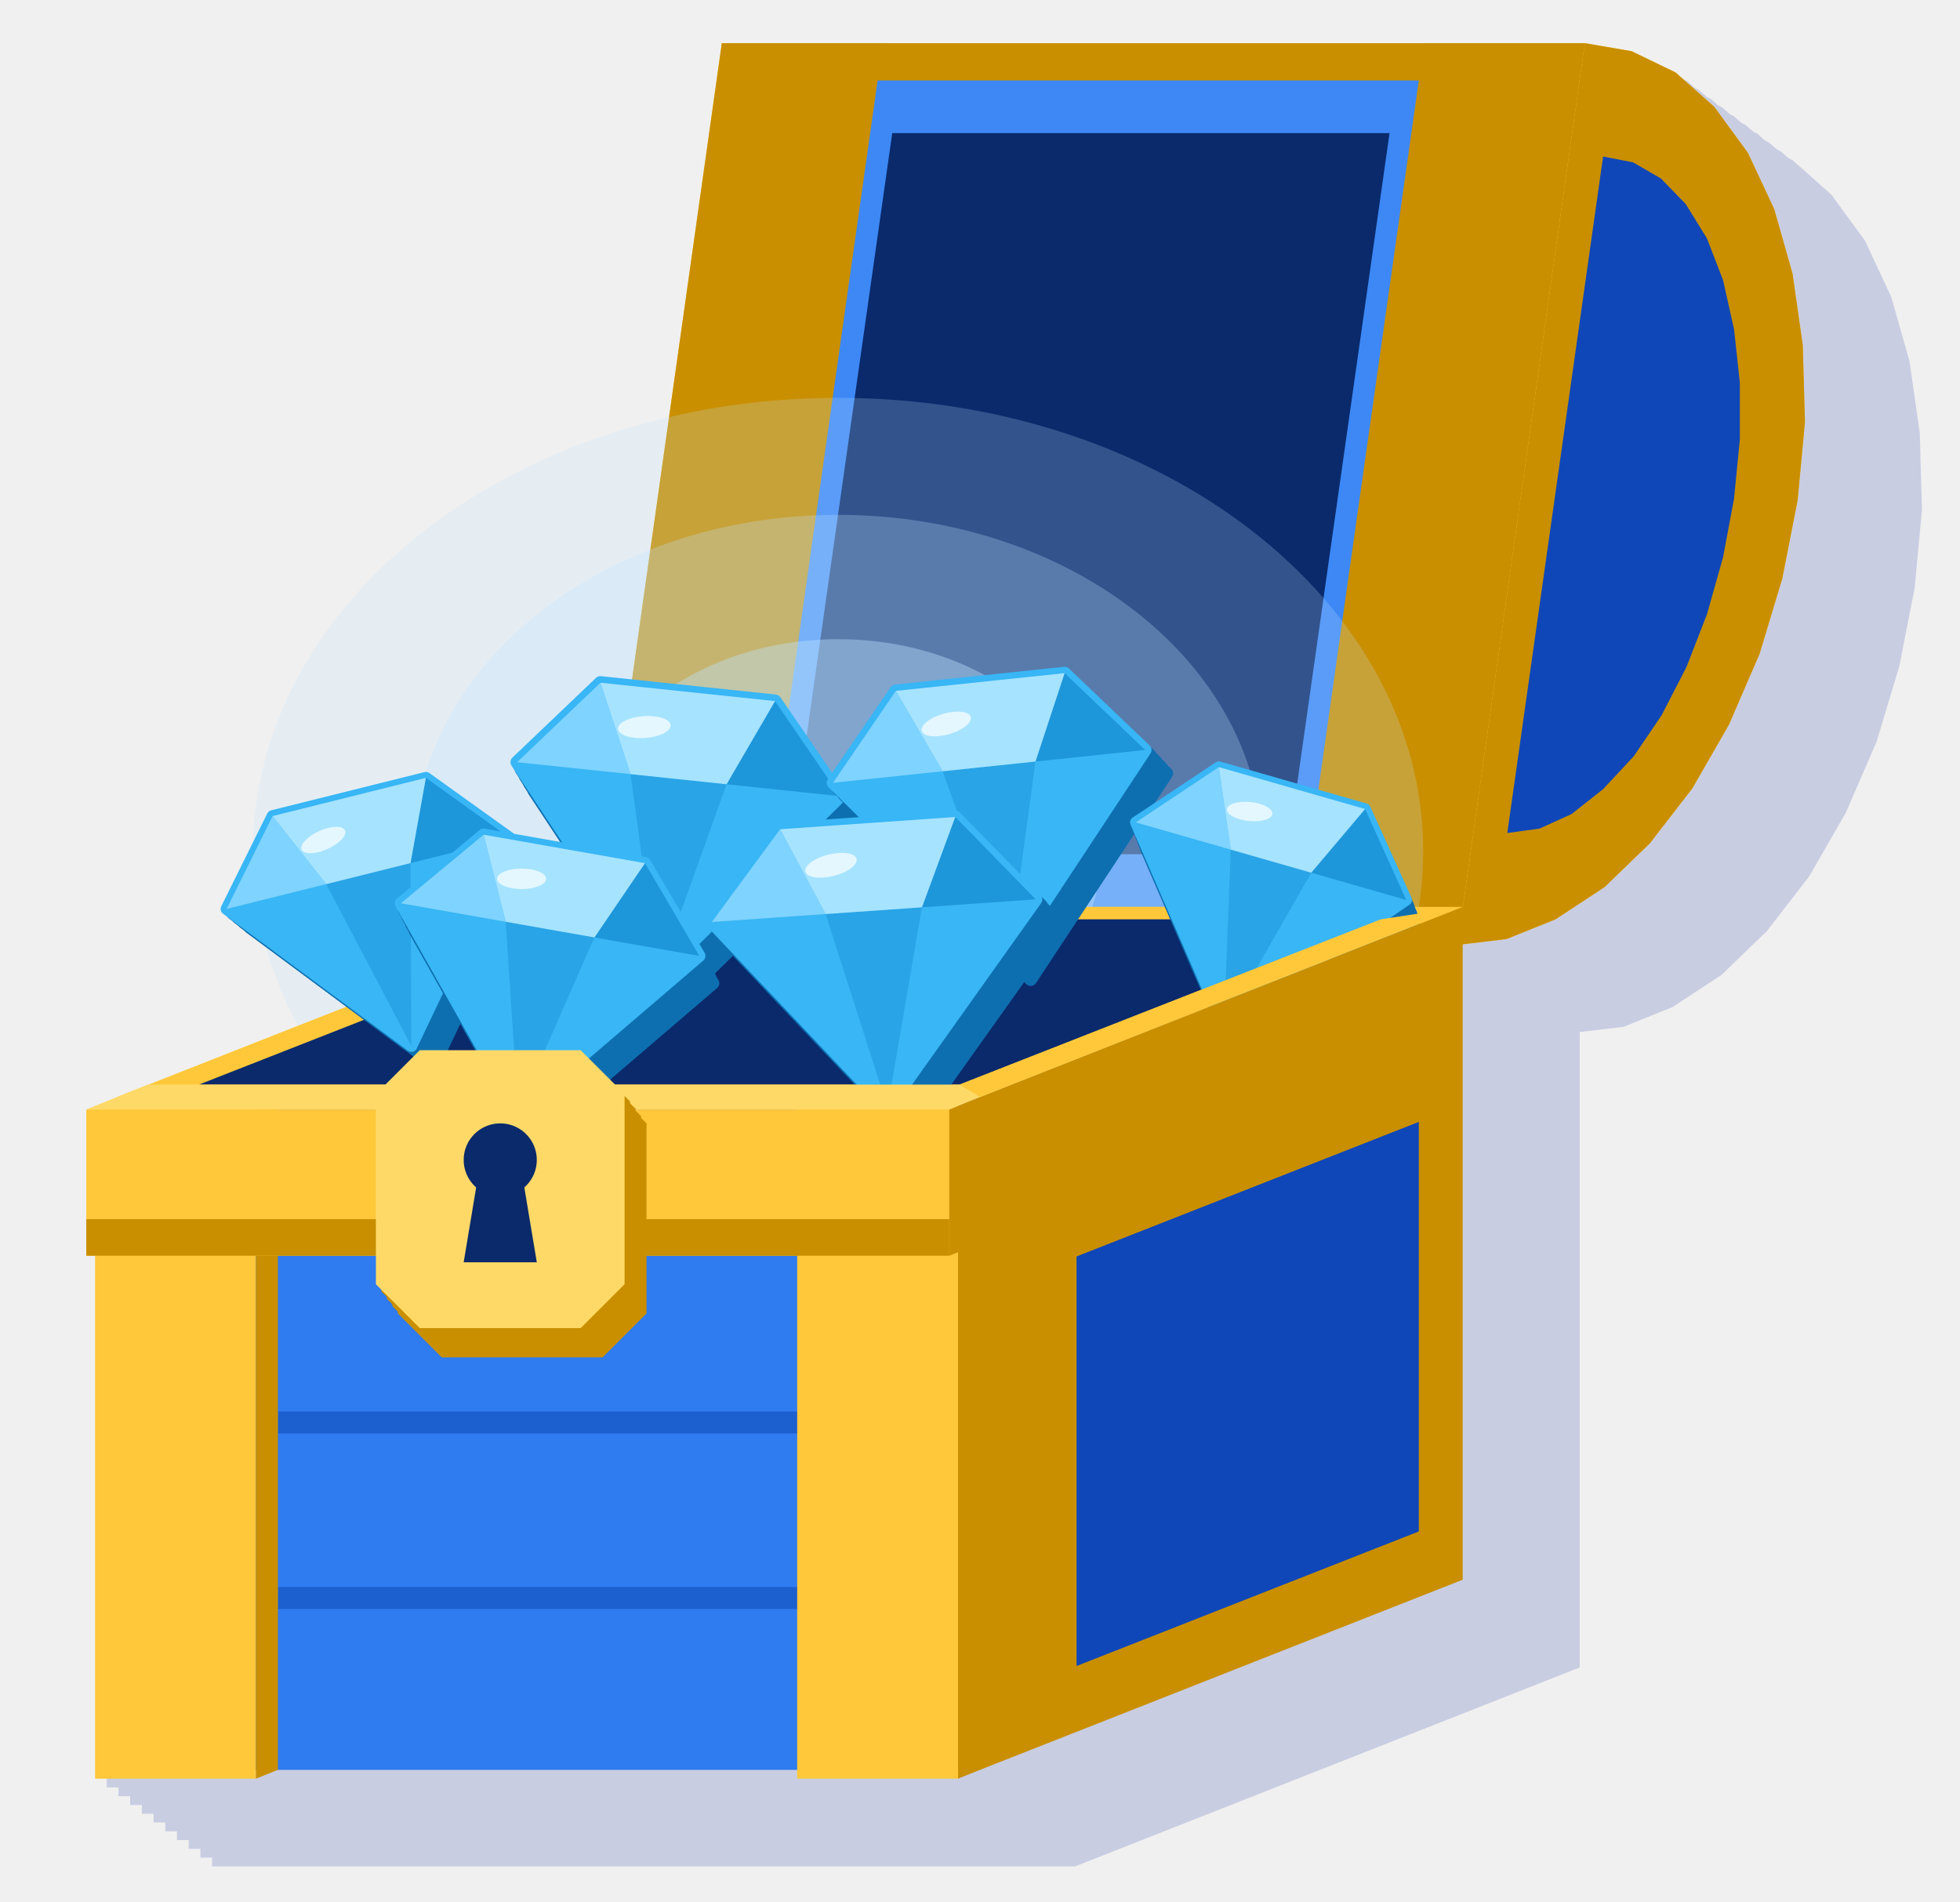
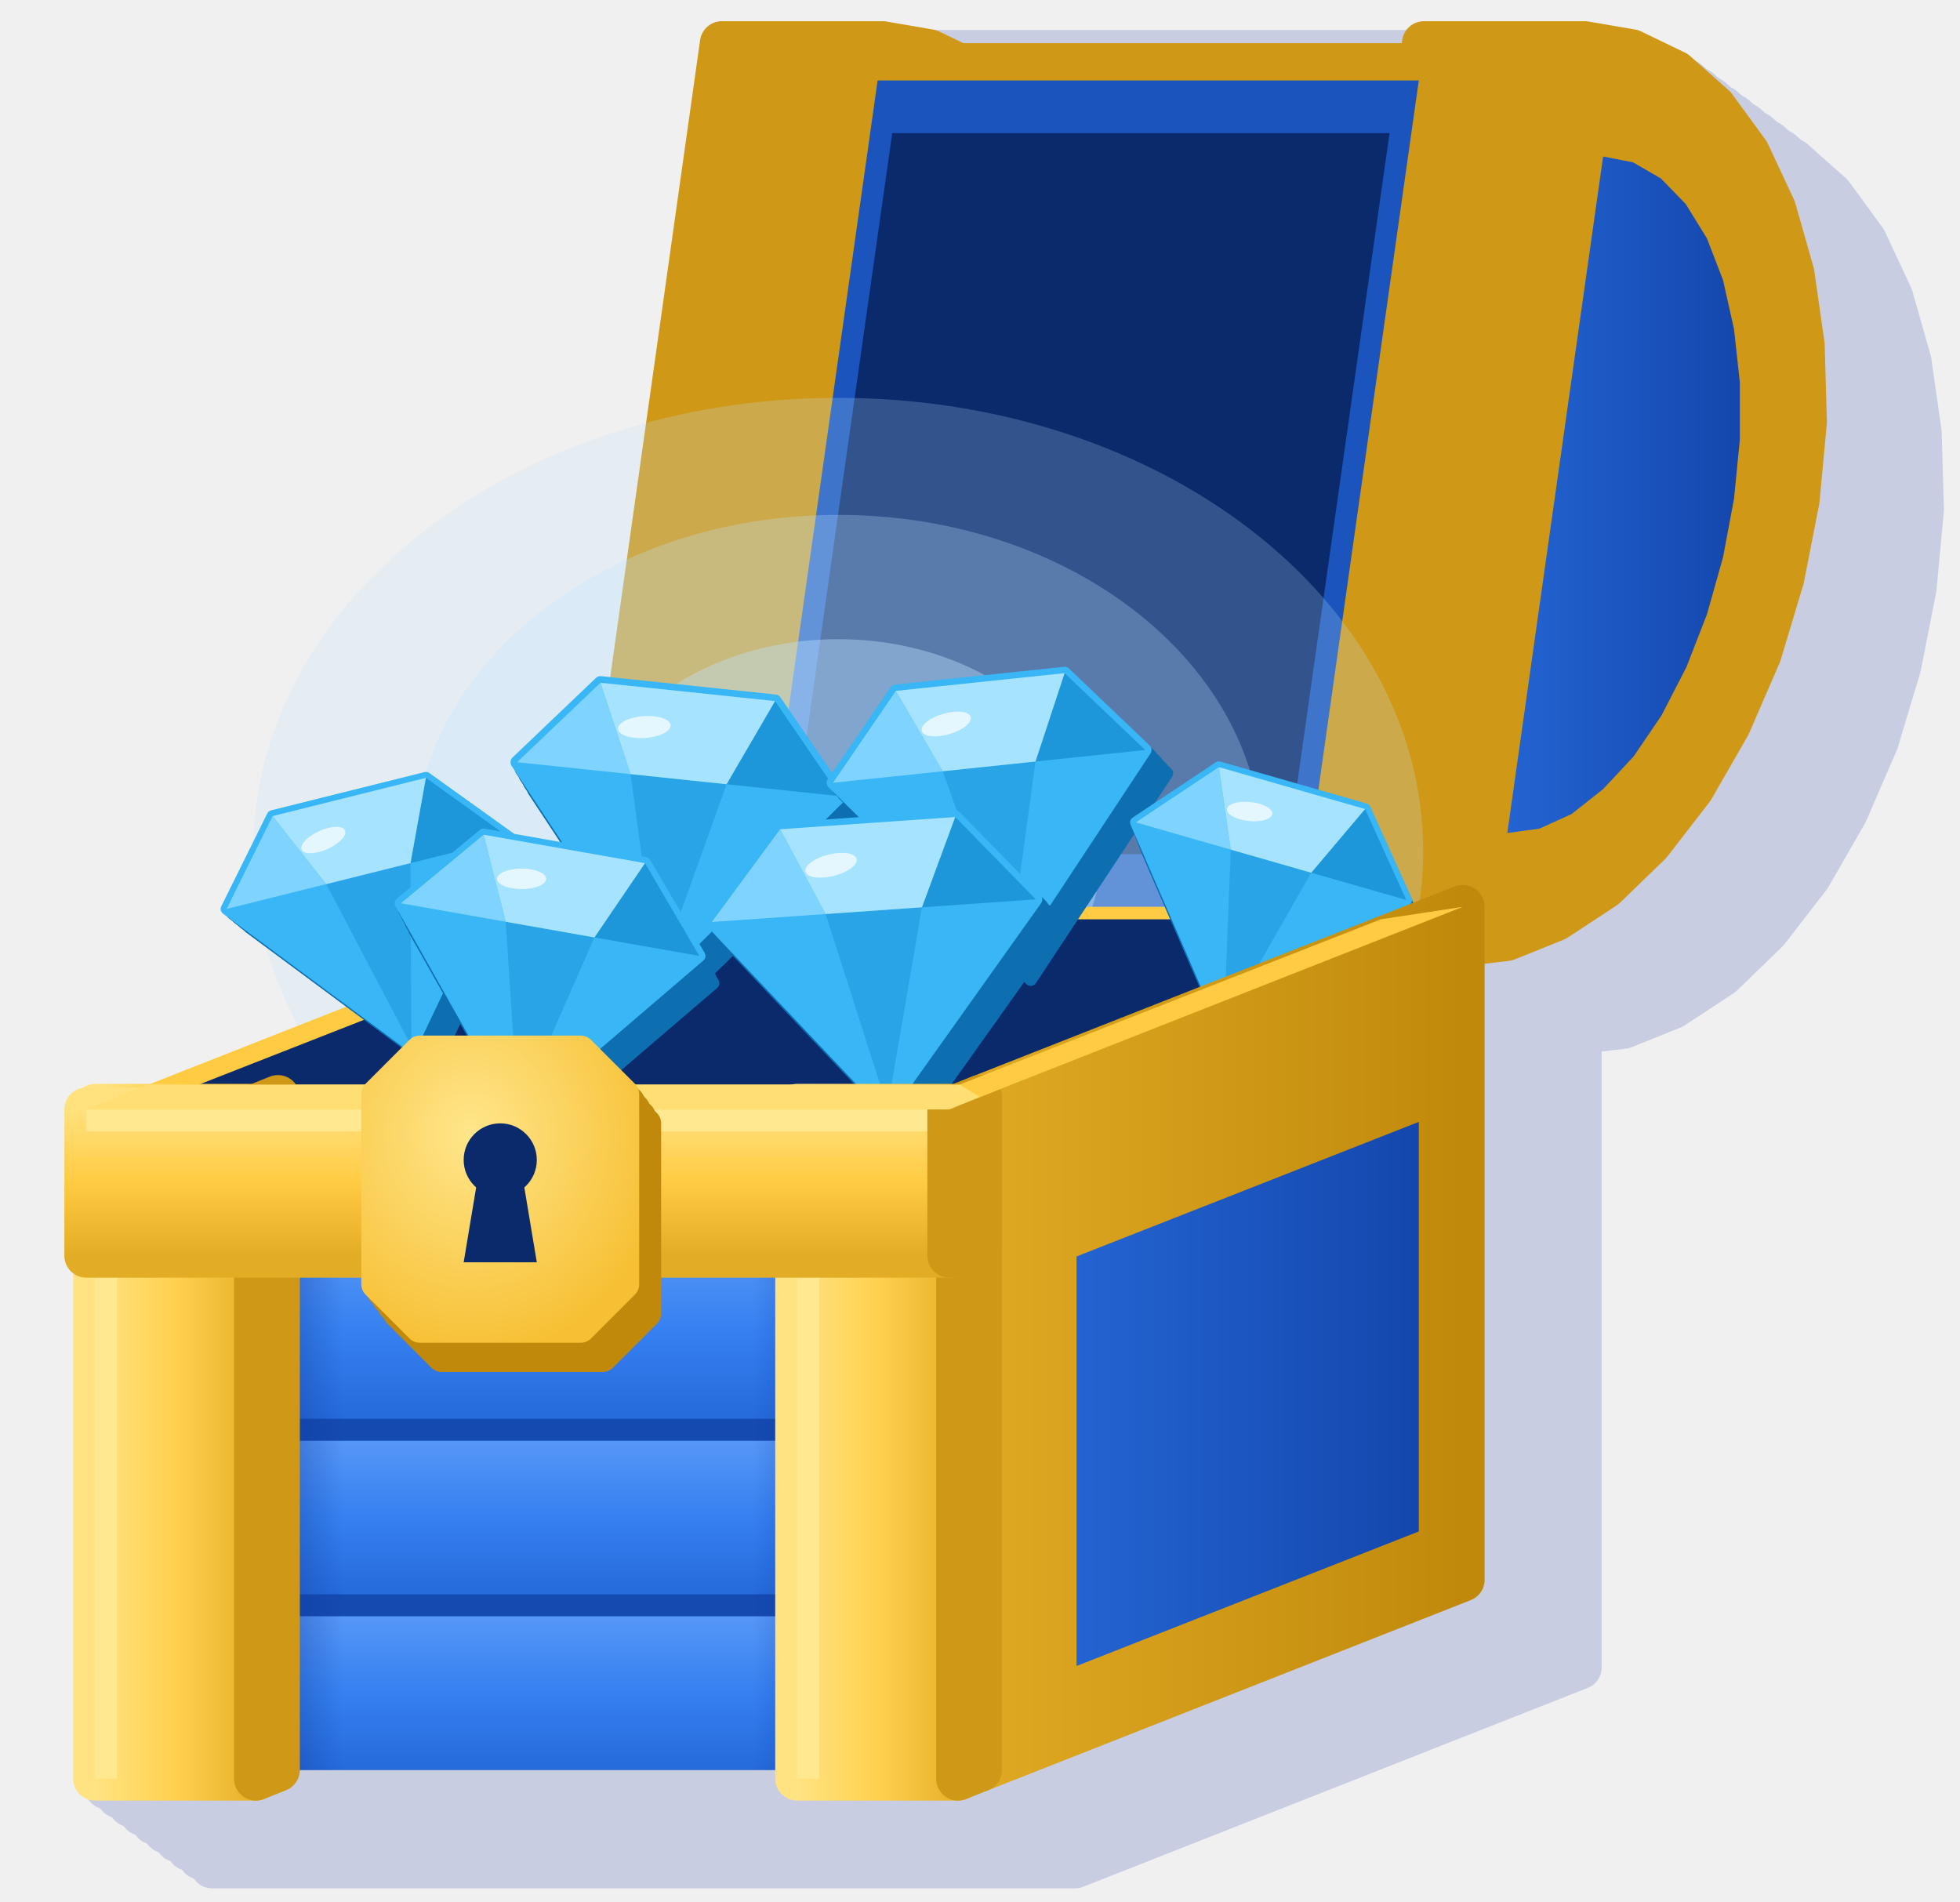
<svg xmlns="http://www.w3.org/2000/svg" viewBox="0 -56 268 260" width="268" height="260">
+   <defs>
+     <linearGradient id="woodFill" x1="0" y1="0" x2="0" y2="1">
+       <stop offset="0.00" stop-color="#5697F7" />
+       <stop offset="0.50" stop-color="#3680F1" />
+       <stop offset="1.00" stop-color="#266ADB" />
+     </linearGradient>
+     <linearGradient id="woodSideFill" x1="0" y1="0" x2="1" y2="0">
+       <stop offset="0.00" stop-color="#2364D2" />
+       <stop offset="1.00" stop-color="#1447AD" />
+     </linearGradient>
+     <linearGradient id="bandFill" x1="0" y1="0" x2="1" y2="0">
+       <stop offset="0.00" stop-color="#FFE382" />
+       <stop offset="0.50" stop-color="#FFD04F" />
+       <stop offset="1.00" stop-color="#E7B028" />
+     </linearGradient>
+     <linearGradient id="bandSideFill" x1="0" y1="0" x2="1" y2="0">
+       <stop offset="0.00" stop-color="#DFA923" />
+       <stop offset="1.00" stop-color="#C0890B" />
+     </linearGradient>
+     <linearGradient id="rimFill" x1="0" y1="0" x2="0" y2="1">
+       <stop offset="0.00" stop-color="#FFE17E" />
+       <stop offset="0.50" stop-color="#FFCB42" />
+       <stop offset="1.00" stop-color="#E3AC25" />
+     </linearGradient>
+     <linearGradient id="shadeFill" x1="0" y1="0" x2="1" y2="0">
+       <stop offset="0.00" stop-color="#0D3A9C" stop-opacity=".45" />
+       <stop offset="1.00" stop-color="#0D3A9C" stop-opacity="0" />
+     </linearGradient>
+     <linearGradient id="shadeBackFill" x1="0" y1="0" x2="1" y2="0">
+       <stop offset="0.00" stop-color="#0D3A9C" stop-opacity="0" />
+       <stop offset="1.00" stop-color="#0D3A9C" stop-opacity=".45" />
+     </linearGradient>
+     <radialGradient id="plateFill" cx=".38" cy=".3" r=".8">
+       <stop offset="0" stop-color="#FFE68B" />
+       <stop offset="1" stop-color="#F7C034" />
+     </radialGradient>
+   </defs>
  <g id="shadow">
-     <path transform="translate(1.60 1.20)" d="M13.0 95.2 L200.0 68.0 L200.0 160.0 L131.0 187.2 L13.0 187.2Z" fill="#C9CDE2" />
-     <path transform="translate(1.60 1.20)" d="M81.3 73.2 L98.7 -50.1 L216.7 -50.1 L223.1 -49.0 L229.1 -46.1 L234.4 -41.4 L239.0 -35.1 L242.6 -27.4 L245.1 -18.6 L246.5 -8.8 L246.8 1.7 L245.8 12.4 L243.7 23.1 L240.6 33.4 L236.4 43.1 L231.4 51.8 L225.6 59.3 L219.4 65.3 L212.7 69.7 L206.0 72.4 L199.3 73.2Z" fill="#C9CDE2" />
-     <path transform="translate(3.20 2.40)" d="M13.0 95.2 L200.0 68.0 L200.0 160.0 L131.0 187.2 L13.0 187.2Z" fill="#C9CDE2" />
-     <path transform="translate(3.20 2.40)" d="M81.3 73.2 L98.7 -50.1 L216.7 -50.1 L223.1 -49.0 L229.1 -46.1 L234.4 -41.4 L239.0 -35.1 L242.6 -27.4 L245.1 -18.6 L246.5 -8.8 L246.8 1.7 L245.8 12.4 L243.7 23.1 L240.6 33.4 L236.4 43.1 L231.4 51.8 L225.6 59.3 L219.4 65.3 L212.7 69.7 L206.0 72.4 L199.3 73.2Z" fill="#C9CDE2" />
-     <path transform="translate(4.80 3.60)" d="M13.0 95.2 L200.0 68.0 L200.0 160.0 L131.0 187.2 L13.0 187.2Z" fill="#C9CDE2" />
-     <path transform="translate(4.80 3.60)" d="M81.3 73.2 L98.7 -50.1 L216.7 -50.1 L223.1 -49.0 L229.1 -46.1 L234.4 -41.4 L239.0 -35.1 L242.6 -27.4 L245.1 -18.6 L246.5 -8.8 L246.8 1.7 L245.8 12.4 L243.7 23.1 L240.6 33.4 L236.4 43.1 L231.4 51.8 L225.6 59.3 L219.4 65.3 L212.7 69.7 L206.0 72.4 L199.3 73.2Z" fill="#C9CDE2" />
-     <path transform="translate(6.40 4.80)" d="M13.0 95.2 L200.0 68.0 L200.0 160.0 L131.0 187.2 L13.0 187.2Z" fill="#C9CDE2" />
-     <path transform="translate(6.40 4.80)" d="M81.3 73.2 L98.7 -50.1 L216.7 -50.1 L223.1 -49.0 L229.1 -46.1 L234.4 -41.4 L239.0 -35.1 L242.6 -27.4 L245.1 -18.6 L246.5 -8.8 L246.8 1.7 L245.8 12.4 L243.7 23.1 L240.6 33.4 L236.4 43.1 L231.4 51.8 L225.6 59.3 L219.4 65.3 L212.7 69.7 L206.0 72.4 L199.3 73.2Z" fill="#C9CDE2" />
-     <path transform="translate(8.00 6.00)" d="M13.0 95.2 L200.0 68.0 L200.0 160.0 L131.0 187.2 L13.0 187.2Z" fill="#C9CDE2" />
-     <path transform="translate(8.00 6.00)" d="M81.3 73.2 L98.7 -50.1 L216.7 -50.1 L223.1 -49.0 L229.1 -46.1 L234.4 -41.4 L239.0 -35.1 L242.6 -27.4 L245.1 -18.6 L246.5 -8.8 L246.8 1.7 L245.8 12.4 L243.7 23.1 L240.6 33.4 L236.4 43.1 L231.4 51.8 L225.6 59.3 L219.4 65.3 L212.7 69.7 L206.0 72.4 L199.3 73.2Z" fill="#C9CDE2" />
-     <path transform="translate(9.60 7.20)" d="M13.0 95.2 L200.0 68.0 L200.0 160.0 L131.0 187.2 L13.0 187.2Z" fill="#C9CDE2" />
-     <path transform="translate(9.60 7.20)" d="M81.3 73.2 L98.7 -50.1 L216.7 -50.1 L223.1 -49.0 L229.1 -46.1 L234.4 -41.4 L239.0 -35.1 L242.6 -27.4 L245.1 -18.6 L246.5 -8.8 L246.8 1.7 L245.8 12.4 L243.7 23.1 L240.6 33.4 L236.4 43.1 L231.4 51.8 L225.6 59.3 L219.4 65.3 L212.7 69.7 L206.0 72.4 L199.3 73.2Z" fill="#C9CDE2" />
-     <path transform="translate(11.20 8.40)" d="M13.0 95.2 L200.0 68.0 L200.0 160.0 L131.0 187.2 L13.0 187.2Z" fill="#C9CDE2" />
-     <path transform="translate(11.20 8.40)" d="M81.3 73.2 L98.7 -50.1 L216.7 -50.1 L223.1 -49.0 L229.1 -46.1 L234.4 -41.4 L239.0 -35.1 L242.6 -27.4 L245.1 -18.6 L246.5 -8.8 L246.8 1.7 L245.8 12.4 L243.7 23.1 L240.6 33.4 L236.4 43.1 L231.4 51.8 L225.6 59.3 L219.4 65.3 L212.7 69.7 L206.0 72.4 L199.3 73.2Z" fill="#C9CDE2" />
-     <path transform="translate(12.80 9.60)" d="M13.0 95.2 L200.0 68.0 L200.0 160.0 L131.0 187.2 L13.0 187.2Z" fill="#C9CDE2" />
-     <path transform="translate(12.80 9.60)" d="M81.3 73.2 L98.7 -50.1 L216.7 -50.1 L223.1 -49.0 L229.1 -46.1 L234.4 -41.4 L239.0 -35.1 L242.6 -27.4 L245.1 -18.6 L246.5 -8.8 L246.8 1.7 L245.8 12.4 L243.7 23.1 L240.6 33.4 L236.4 43.1 L231.4 51.8 L225.6 59.3 L219.4 65.3 L212.7 69.7 L206.0 72.4 L199.3 73.2Z" fill="#C9CDE2" />
-     <path transform="translate(14.40 10.80)" d="M13.0 95.2 L200.0 68.0 L200.0 160.0 L131.0 187.2 L13.0 187.2Z" fill="#C9CDE2" />
-     <path transform="translate(14.40 10.80)" d="M81.3 73.2 L98.7 -50.1 L216.7 -50.1 L223.1 -49.0 L229.1 -46.1 L234.4 -41.4 L239.0 -35.1 L242.6 -27.4 L245.1 -18.6 L246.5 -8.8 L246.8 1.7 L245.8 12.4 L243.7 23.1 L240.6 33.4 L236.4 43.1 L231.4 51.8 L225.6 59.3 L219.4 65.3 L212.7 69.7 L206.0 72.4 L199.3 73.2Z" fill="#C9CDE2" />
-     <path transform="translate(16.00 12.00)" d="M13.0 95.2 L200.0 68.0 L200.0 160.0 L131.0 187.2 L13.0 187.2Z" fill="#C9CDE2" />
-     <path transform="translate(16.00 12.00)" d="M81.3 73.2 L98.7 -50.1 L216.7 -50.1 L223.1 -49.0 L229.1 -46.1 L234.4 -41.4 L239.0 -35.1 L242.6 -27.4 L245.1 -18.6 L246.5 -8.8 L246.8 1.7 L245.8 12.4 L243.7 23.1 L240.6 33.4 L236.4 43.1 L231.4 51.8 L225.6 59.3 L219.4 65.3 L212.7 69.7 L206.0 72.4 L199.3 73.2Z" fill="#C9CDE2" />
+     <path transform="translate(1.60 1.20)" d="M13.0 95.2 L200.0 68.0 L200.0 160.0 L131.0 187.2 L13.0 187.2Z" fill="#C9CDE2" stroke="#C9CDE2" stroke-width="6" stroke-linejoin="round" />
+     <path transform="translate(1.60 1.20)" d="M81.3 73.2 L98.7 -50.1 L216.7 -50.1 L223.1 -49.0 L229.1 -46.1 L234.4 -41.4 L239.0 -35.1 L242.6 -27.4 L245.1 -18.6 L246.5 -8.8 L246.8 1.7 L245.8 12.4 L243.7 23.1 L240.6 33.4 L236.4 43.1 L231.4 51.8 L225.6 59.3 L219.4 65.3 L212.7 69.7 L206.0 72.4 L199.3 73.2Z" fill="#C9CDE2" stroke="#C9CDE2" stroke-width="6" stroke-linejoin="round" />
+     <path transform="translate(3.20 2.40)" d="M13.0 95.2 L200.0 68.0 L200.0 160.0 L131.0 187.2 L13.0 187.2Z" fill="#C9CDE2" stroke="#C9CDE2" stroke-width="6" stroke-linejoin="round" />
+     <path transform="translate(3.20 2.40)" d="M81.3 73.2 L98.7 -50.1 L216.7 -50.1 L223.1 -49.0 L229.1 -46.1 L234.4 -41.4 L239.0 -35.1 L242.6 -27.4 L245.1 -18.6 L246.5 -8.8 L246.8 1.7 L245.8 12.4 L243.7 23.1 L240.6 33.4 L236.4 43.1 L231.4 51.8 L225.6 59.3 L219.4 65.3 L212.7 69.7 L206.0 72.4 L199.3 73.2Z" fill="#C9CDE2" stroke="#C9CDE2" stroke-width="6" stroke-linejoin="round" />
+     <path transform="translate(4.80 3.60)" d="M13.0 95.2 L200.0 68.0 L200.0 160.0 L131.0 187.2 L13.0 187.2Z" fill="#C9CDE2" stroke="#C9CDE2" stroke-width="6" stroke-linejoin="round" />
+     <path transform="translate(4.80 3.60)" d="M81.3 73.2 L98.7 -50.1 L216.7 -50.1 L223.1 -49.0 L229.1 -46.1 L234.4 -41.4 L239.0 -35.1 L242.6 -27.4 L245.1 -18.6 L246.5 -8.8 L246.8 1.7 L245.8 12.4 L243.7 23.1 L240.6 33.4 L236.4 43.1 L231.4 51.8 L225.6 59.3 L219.4 65.3 L212.7 69.7 L206.0 72.4 L199.3 73.2Z" fill="#C9CDE2" stroke="#C9CDE2" stroke-width="6" stroke-linejoin="round" />
+     <path transform="translate(6.40 4.80)" d="M13.0 95.2 L200.0 68.0 L200.0 160.0 L131.0 187.2 L13.0 187.2Z" fill="#C9CDE2" stroke="#C9CDE2" stroke-width="6" stroke-linejoin="round" />
+     <path transform="translate(6.40 4.80)" d="M81.3 73.2 L98.7 -50.1 L216.7 -50.1 L223.1 -49.0 L229.1 -46.1 L234.4 -41.4 L239.0 -35.1 L242.6 -27.4 L245.1 -18.6 L246.5 -8.8 L246.8 1.7 L245.8 12.4 L243.7 23.1 L240.6 33.4 L236.4 43.1 L231.4 51.8 L225.6 59.3 L219.4 65.3 L212.7 69.7 L206.0 72.4 L199.3 73.2Z" fill="#C9CDE2" stroke="#C9CDE2" stroke-width="6" stroke-linejoin="round" />
+     <path transform="translate(8.00 6.00)" d="M13.0 95.2 L200.0 68.0 L200.0 160.0 L131.0 187.2 L13.0 187.2Z" fill="#C9CDE2" stroke="#C9CDE2" stroke-width="6" stroke-linejoin="round" />
+     <path transform="translate(8.00 6.00)" d="M81.3 73.2 L98.7 -50.1 L216.7 -50.1 L223.1 -49.0 L229.1 -46.1 L234.4 -41.4 L239.0 -35.1 L242.6 -27.4 L245.1 -18.6 L246.5 -8.8 L246.8 1.7 L245.8 12.4 L243.7 23.1 L240.6 33.4 L236.4 43.1 L231.4 51.8 L225.6 59.3 L219.4 65.3 L212.7 69.7 L206.0 72.4 L199.3 73.2Z" fill="#C9CDE2" stroke="#C9CDE2" stroke-width="6" stroke-linejoin="round" />
+     <path transform="translate(9.60 7.20)" d="M13.0 95.2 L200.0 68.0 L200.0 160.0 L131.0 187.2 L13.0 187.2Z" fill="#C9CDE2" stroke="#C9CDE2" stroke-width="6" stroke-linejoin="round" />
+     <path transform="translate(9.60 7.20)" d="M81.3 73.2 L98.7 -50.1 L216.7 -50.1 L223.1 -49.0 L229.1 -46.1 L234.4 -41.4 L239.0 -35.1 L242.6 -27.4 L245.1 -18.6 L246.5 -8.8 L246.8 1.7 L245.8 12.4 L243.7 23.1 L240.6 33.4 L236.4 43.1 L231.4 51.8 L225.6 59.3 L219.4 65.3 L212.7 69.7 L206.0 72.4 L199.3 73.2Z" fill="#C9CDE2" stroke="#C9CDE2" stroke-width="6" stroke-linejoin="round" />
+     <path transform="translate(11.20 8.40)" d="M13.0 95.2 L200.0 68.0 L200.0 160.0 L131.0 187.2 L13.0 187.2Z" fill="#C9CDE2" stroke="#C9CDE2" stroke-width="6" stroke-linejoin="round" />
+     <path transform="translate(11.20 8.40)" d="M81.3 73.2 L98.7 -50.1 L216.7 -50.1 L223.1 -49.0 L229.1 -46.1 L234.4 -41.4 L239.0 -35.1 L242.6 -27.4 L245.1 -18.6 L246.5 -8.8 L246.8 1.7 L245.8 12.4 L243.7 23.1 L240.6 33.4 L236.4 43.1 L231.4 51.8 L225.6 59.3 L219.4 65.3 L212.7 69.7 L206.0 72.4 L199.3 73.2Z" fill="#C9CDE2" stroke="#C9CDE2" stroke-width="6" stroke-linejoin="round" />
+     <path transform="translate(12.80 9.60)" d="M13.0 95.2 L200.0 68.0 L200.0 160.0 L131.0 187.2 L13.0 187.2Z" fill="#C9CDE2" stroke="#C9CDE2" stroke-width="6" stroke-linejoin="round" />
+     <path transform="translate(12.80 9.60)" d="M81.3 73.2 L98.7 -50.1 L216.7 -50.1 L223.1 -49.0 L229.1 -46.1 L234.4 -41.4 L239.0 -35.1 L242.6 -27.4 L245.1 -18.6 L246.5 -8.8 L246.8 1.7 L245.8 12.4 L243.7 23.1 L240.6 33.4 L236.4 43.1 L231.4 51.8 L225.6 59.3 L219.4 65.3 L212.7 69.7 L206.0 72.4 L199.3 73.2Z" fill="#C9CDE2" stroke="#C9CDE2" stroke-width="6" stroke-linejoin="round" />
+     <path transform="translate(14.40 10.80)" d="M13.0 95.2 L200.0 68.0 L200.0 160.0 L131.0 187.2 L13.0 187.2Z" fill="#C9CDE2" stroke="#C9CDE2" stroke-width="6" stroke-linejoin="round" />
+     <path transform="translate(14.40 10.80)" d="M81.3 73.2 L98.7 -50.1 L216.7 -50.1 L223.1 -49.0 L229.1 -46.1 L234.4 -41.4 L239.0 -35.1 L242.6 -27.4 L245.1 -18.6 L246.5 -8.8 L246.8 1.7 L245.8 12.4 L243.7 23.1 L240.6 33.4 L236.4 43.1 L231.4 51.8 L225.6 59.3 L219.4 65.3 L212.7 69.7 L206.0 72.4 L199.3 73.2Z" fill="#C9CDE2" stroke="#C9CDE2" stroke-width="6" stroke-linejoin="round" />
+     <path transform="translate(16.00 12.00)" d="M13.0 95.2 L200.0 68.0 L200.0 160.0 L131.0 187.2 L13.0 187.2Z" fill="#C9CDE2" stroke="#C9CDE2" stroke-width="6" stroke-linejoin="round" />
+     <path transform="translate(16.00 12.00)" d="M81.3 73.2 L98.7 -50.1 L216.7 -50.1 L223.1 -49.0 L229.1 -46.1 L234.4 -41.4 L239.0 -35.1 L242.6 -27.4 L245.1 -18.6 L246.5 -8.8 L246.8 1.7 L245.8 12.4 L243.7 23.1 L240.6 33.4 L236.4 43.1 L231.4 51.8 L225.6 59.3 L219.4 65.3 L212.7 69.7 L206.0 72.4 L199.3 73.2Z" fill="#C9CDE2" stroke="#C9CDE2" stroke-width="6" stroke-linejoin="round" />
  </g>
  <g id="lid">
-     <path d="M81.3 73.2 L98.7 -50.1 L120.7 -50.1 L127.1 -49.0 L133.1 -46.1 L138.4 -41.4 L143.0 -35.1 L146.6 -27.4 L149.1 -18.6 L150.5 -8.8 L150.8 1.7 L149.8 12.4 L147.7 23.1 L144.6 33.4 L140.4 43.1 L135.4 51.8 L129.6 59.3 L123.4 65.3 L116.7 69.7 L110.0 72.4 L103.3 73.2Z" fill="#FFC83A" />
-     <path d="M120.7 -50.1 L127.1 -49.0 L133.1 -46.1 L138.4 -41.4 L143.0 -35.1 L146.6 -27.4 L149.1 -18.6 L150.5 -8.8 L150.8 1.7 L149.8 12.4 L147.7 23.1 L144.6 33.4 L140.4 43.1 L135.4 51.8 L129.6 59.3 L123.4 65.3 L116.7 69.7 L110.0 72.4 L103.3 73.2Z" fill="#C98F00" />
-     <path d="M104.0 68.0 L120.0 -45.0 L194.0 -45.0 L199.9 -44.0 L205.4 -41.3 L210.4 -37.0 L214.6 -31.3 L217.9 -24.2 L220.2 -16.0 L221.5 -7.1 L221.8 2.5 L220.9 12.3 L219.0 22.1 L216.1 31.6 L212.2 40.5 L207.6 48.4 L202.3 55.3 L196.5 60.9 L190.4 64.9 L184.2 67.3 L178.0 68.0Z" fill="#3D88F5" />
-     <path d="M194.0 -45.0 L199.9 -44.0 L205.4 -41.3 L210.4 -37.0 L214.6 -31.3 L217.9 -24.2 L220.2 -16.0 L221.5 -7.1 L221.8 2.5 L220.9 12.3 L219.0 22.1 L216.1 31.6 L212.2 40.5 L207.6 48.4 L202.3 55.3 L196.5 60.9 L190.4 64.9 L184.2 67.3 L178.0 68.0Z" fill="#0F47B8" />
-     <path d="M177.3 73.2 L194.7 -50.1 L216.7 -50.1 L223.1 -49.0 L229.1 -46.1 L234.4 -41.4 L239.0 -35.1 L242.6 -27.4 L245.1 -18.6 L246.5 -8.8 L246.8 1.7 L245.8 12.4 L243.7 23.1 L240.6 33.4 L236.4 43.1 L231.4 51.8 L225.6 59.3 L219.4 65.3 L212.7 69.7 L206.0 72.4 L199.3 73.2Z" fill="#FFC83A" />
-     <path d="M216.7 -50.1 L223.1 -49.0 L229.1 -46.1 L234.4 -41.4 L239.0 -35.1 L242.6 -27.4 L245.1 -18.6 L246.5 -8.8 L246.8 1.7 L245.8 12.4 L243.7 23.1 L240.6 33.4 L236.4 43.1 L231.4 51.8 L225.6 59.3 L219.4 65.3 L212.7 69.7 L206.0 72.4 L199.3 73.2Z" fill="#C98F00" />
-     <path d="M219.2 -34.6 L223.3 -33.8 L227.1 -31.6 L230.5 -28.1 L233.4 -23.4 L235.6 -17.7 L237.1 -11.0 L237.9 -3.7 L237.9 4.1 L237.1 12.2 L235.6 20.2 L233.4 28.0 L230.6 35.2 L227.2 41.8 L223.4 47.4 L219.2 51.9 L214.9 55.3 L210.5 57.3 L206.1 57.9Z" fill="#0F47B8" />
-     <path d="M98.7 -50.1 L216.7 -50.1 L199.3 73.2 L81.3 73.2Z" fill="#C98F00" />
-     <path d="M120.0 -45.0 L194.0 -45.0 L178.0 68.0 L104.0 68.0Z" fill="#3D88F5" />
+     <path d="M81.3 73.2 L98.7 -50.1 L120.7 -50.1 L127.1 -49.0 L133.1 -46.1 L138.4 -41.4 L143.0 -35.1 L146.6 -27.4 L149.1 -18.6 L150.5 -8.8 L150.8 1.7 L149.8 12.4 L147.7 23.1 L144.6 33.4 L140.4 43.1 L135.4 51.8 L129.6 59.3 L123.4 65.3 L116.7 69.7 L110.0 72.4 L103.3 73.2Z" fill="#CF9917" stroke="#CF9917" stroke-width="6" stroke-linejoin="round" />
+     <path d="M120.7 -50.1 L127.1 -49.0 L133.1 -46.1 L138.4 -41.4 L143.0 -35.1 L146.6 -27.4 L149.1 -18.6 L150.5 -8.8 L150.8 1.7 L149.8 12.4 L147.7 23.1 L144.6 33.4 L140.4 43.1 L135.4 51.8 L129.6 59.3 L123.4 65.3 L116.7 69.7 L110.0 72.4 L103.3 73.2Z" fill="#CF9917" />
+     <path d="M104.0 68.0 L120.0 -45.0 L194.0 -45.0 L199.9 -44.0 L205.4 -41.3 L210.4 -37.0 L214.6 -31.3 L217.9 -24.2 L220.2 -16.0 L221.5 -7.1 L221.8 2.5 L220.9 12.3 L219.0 22.1 L216.1 31.6 L212.2 40.5 L207.6 48.4 L202.3 55.3 L196.5 60.9 L190.4 64.9 L184.2 67.3 L178.0 68.0Z" fill="#1B54BD" stroke="#1B54BD" stroke-width="6" stroke-linejoin="round" />
+     <path d="M194.0 -45.0 L199.9 -44.0 L205.4 -41.3 L210.4 -37.0 L214.6 -31.3 L217.9 -24.2 L220.2 -16.0 L221.5 -7.1 L221.8 2.5 L220.9 12.3 L219.0 22.1 L216.1 31.6 L212.2 40.5 L207.6 48.4 L202.3 55.3 L196.5 60.9 L190.4 64.9 L184.2 67.3 L178.0 68.0Z" fill="#1B54BD" />
+     <path d="M177.3 73.2 L194.7 -50.1 L216.7 -50.1 L223.1 -49.0 L229.1 -46.1 L234.4 -41.4 L239.0 -35.1 L242.6 -27.4 L245.1 -18.6 L246.5 -8.8 L246.8 1.7 L245.8 12.4 L243.7 23.1 L240.6 33.4 L236.4 43.1 L231.4 51.8 L225.6 59.3 L219.4 65.3 L212.7 69.7 L206.0 72.4 L199.3 73.2Z" fill="#CF9917" stroke="#CF9917" stroke-width="6" stroke-linejoin="round" />
+     <path d="M216.7 -50.1 L223.1 -49.0 L229.1 -46.1 L234.4 -41.4 L239.0 -35.1 L242.6 -27.4 L245.1 -18.6 L246.5 -8.8 L246.8 1.7 L245.8 12.4 L243.7 23.1 L240.6 33.4 L236.4 43.1 L231.4 51.8 L225.6 59.3 L219.4 65.3 L212.7 69.7 L206.0 72.4 L199.3 73.2Z" fill="#CF9917" />
+     <path d="M219.2 -34.6 L223.3 -33.8 L227.1 -31.6 L230.5 -28.1 L233.4 -23.4 L235.6 -17.7 L237.1 -11.0 L237.9 -3.7 L237.9 4.1 L237.1 12.2 L235.6 20.2 L233.4 28.0 L230.6 35.2 L227.2 41.8 L223.4 47.4 L219.2 51.9 L214.9 55.3 L210.5 57.3 L206.1 57.9Z" fill="url(#woodSideFill)" />
+     <path d="M98.7 -50.1 L216.7 -50.1 L199.3 73.2 L81.3 73.2Z" fill="#CF9917" />
+     <path d="M120.0 -45.0 L194.0 -45.0 L178.0 68.0 L104.0 68.0Z" fill="#1B54BD" />
    <path d="M122.0 -37.8 L190.0 -37.8 L176.0 60.8 L108.0 60.8Z" fill="#0A2A6B" />
  </g>
  <g id="glow">
    <ellipse cx="114.6" cy="60.4" rx="80" ry="62" fill="#BFE3FF" opacity=".22" />
    <ellipse cx="114.6" cy="60.4" rx="58" ry="46" fill="#BFE3FF" opacity=".28" />
    <ellipse cx="114.6" cy="60.4" rx="36" ry="29" fill="#BFE3FF" opacity=".4" />
  </g>
  <g id="loot">
-     <path d="M16.0 94.0 L134.0 94.0 L200.0 68.0 L82.0 68.0Z" fill="#FFC83A" />
+     <path d="M16.0 94.0 L134.0 94.0 L200.0 68.0 L82.0 68.0Z" fill="#FFCB42" />
    <path d="M27.2 92.3 L131.2 92.3 L188.8 69.7 L84.8 69.7Z" fill="#0A2A6B" />
    <g transform="translate(52.0 70.0) rotate(-14) scale(0.27) translate(-90 -91)">
      <path transform="translate(2.25 3.00)" d="M50 26 H130 L164 66 L90 156 L16 66Z" fill="#0E6FB0" stroke="#0E6FB0" stroke-width="6" stroke-linejoin="round" />
      <path transform="translate(4.50 6.00)" d="M50 26 H130 L164 66 L90 156 L16 66Z" fill="#0E6FB0" stroke="#0E6FB0" stroke-width="6" stroke-linejoin="round" />
      <path transform="translate(6.75 9.00)" d="M50 26 H130 L164 66 L90 156 L16 66Z" fill="#0E6FB0" stroke="#0E6FB0" stroke-width="6" stroke-linejoin="round" />
      <path transform="translate(9.00 12.00)" d="M50 26 H130 L164 66 L90 156 L16 66Z" fill="#0E6FB0" stroke="#0E6FB0" stroke-width="6" stroke-linejoin="round" />
      <path transform="translate(0.00 0.00)" d="M50 26 H130 L164 66 L90 156 L16 66Z" fill="#38B6F5" stroke="#38B6F5" stroke-width="6" stroke-linejoin="round" />
      <path d="M50 26 L68 66 H16Z" fill="#7FD3FF" />
      <path d="M130 26 L112 66 H164Z" fill="#1E96DA" />
      <path d="M68 66 H112 L90 156Z" fill="#1E96DA" opacity=".55" />
      <path d="M50 26 H130 L112 66 H68Z" fill="#A6E3FF" />
      <ellipse cx="72" cy="44" rx="12" ry="5" transform="rotate(-10 72 44)" fill="#fff" opacity="0.7" />
    </g>
    <g transform="translate(92.0 58.0) rotate(6) scale(0.3) translate(-90 -91)">
      <path transform="translate(2.25 3.00)" d="M50 26 H130 L164 66 L90 156 L16 66Z" fill="#0E6FB0" stroke="#0E6FB0" stroke-width="6" stroke-linejoin="round" />
      <path transform="translate(4.50 6.00)" d="M50 26 H130 L164 66 L90 156 L16 66Z" fill="#0E6FB0" stroke="#0E6FB0" stroke-width="6" stroke-linejoin="round" />
      <path transform="translate(6.75 9.00)" d="M50 26 H130 L164 66 L90 156 L16 66Z" fill="#0E6FB0" stroke="#0E6FB0" stroke-width="6" stroke-linejoin="round" />
      <path transform="translate(9.00 12.00)" d="M50 26 H130 L164 66 L90 156 L16 66Z" fill="#0E6FB0" stroke="#0E6FB0" stroke-width="6" stroke-linejoin="round" />
      <path transform="translate(0.00 0.00)" d="M50 26 H130 L164 66 L90 156 L16 66Z" fill="#38B6F5" stroke="#38B6F5" stroke-width="6" stroke-linejoin="round" />
      <path d="M50 26 L68 66 H16Z" fill="#7FD3FF" />
      <path d="M130 26 L112 66 H164Z" fill="#1E96DA" />
      <path d="M68 66 H112 L90 156Z" fill="#1E96DA" opacity=".55" />
      <path d="M50 26 H130 L112 66 H68Z" fill="#A6E3FF" />
      <ellipse cx="72" cy="44" rx="12" ry="5" transform="rotate(-10 72 44)" fill="#fff" opacity="0.7" />
    </g>
    <g transform="translate(136.0 56.0) rotate(-6) scale(0.29) translate(-90 -91)">
      <path transform="translate(2.25 3.00)" d="M50 26 H130 L164 66 L90 156 L16 66Z" fill="#0E6FB0" stroke="#0E6FB0" stroke-width="6" stroke-linejoin="round" />
      <path transform="translate(4.50 6.00)" d="M50 26 H130 L164 66 L90 156 L16 66Z" fill="#0E6FB0" stroke="#0E6FB0" stroke-width="6" stroke-linejoin="round" />
      <path transform="translate(6.75 9.00)" d="M50 26 H130 L164 66 L90 156 L16 66Z" fill="#0E6FB0" stroke="#0E6FB0" stroke-width="6" stroke-linejoin="round" />
      <path transform="translate(9.00 12.00)" d="M50 26 H130 L164 66 L90 156 L16 66Z" fill="#0E6FB0" stroke="#0E6FB0" stroke-width="6" stroke-linejoin="round" />
      <path transform="translate(0.00 0.00)" d="M50 26 H130 L164 66 L90 156 L16 66Z" fill="#38B6F5" stroke="#38B6F5" stroke-width="6" stroke-linejoin="round" />
      <path d="M50 26 L68 66 H16Z" fill="#7FD3FF" />
      <path d="M130 26 L112 66 H164Z" fill="#1E96DA" />
      <path d="M68 66 H112 L90 156Z" fill="#1E96DA" opacity=".55" />
      <path d="M50 26 H130 L112 66 H68Z" fill="#A6E3FF" />
      <ellipse cx="72" cy="44" rx="12" ry="5" transform="rotate(-10 72 44)" fill="#fff" opacity="0.7" />
    </g>
    <g transform="translate(172.0 68.0) rotate(16) scale(0.26) translate(-90 -91)">
      <path transform="translate(2.25 3.00)" d="M50 26 H130 L164 66 L90 156 L16 66Z" fill="#0E6FB0" stroke="#0E6FB0" stroke-width="6" stroke-linejoin="round" />
      <path transform="translate(4.50 6.00)" d="M50 26 H130 L164 66 L90 156 L16 66Z" fill="#0E6FB0" stroke="#0E6FB0" stroke-width="6" stroke-linejoin="round" />
      <path transform="translate(6.75 9.00)" d="M50 26 H130 L164 66 L90 156 L16 66Z" fill="#0E6FB0" stroke="#0E6FB0" stroke-width="6" stroke-linejoin="round" />
      <path transform="translate(9.00 12.00)" d="M50 26 H130 L164 66 L90 156 L16 66Z" fill="#0E6FB0" stroke="#0E6FB0" stroke-width="6" stroke-linejoin="round" />
      <path transform="translate(0.00 0.00)" d="M50 26 H130 L164 66 L90 156 L16 66Z" fill="#38B6F5" stroke="#38B6F5" stroke-width="6" stroke-linejoin="round" />
      <path d="M50 26 L68 66 H16Z" fill="#7FD3FF" />
      <path d="M130 26 L112 66 H164Z" fill="#1E96DA" />
      <path d="M68 66 H112 L90 156Z" fill="#1E96DA" opacity=".55" />
      <path d="M50 26 H130 L112 66 H68Z" fill="#A6E3FF" />
      <ellipse cx="72" cy="44" rx="12" ry="5" transform="rotate(-10 72 44)" fill="#fff" opacity="0.7" />
    </g>
    <g transform="translate(74.0 78.0) rotate(10) scale(0.28) translate(-90 -91)">
      <path transform="translate(2.25 3.00)" d="M50 26 H130 L164 66 L90 156 L16 66Z" fill="#0E6FB0" stroke="#0E6FB0" stroke-width="6" stroke-linejoin="round" />
      <path transform="translate(4.50 6.00)" d="M50 26 H130 L164 66 L90 156 L16 66Z" fill="#0E6FB0" stroke="#0E6FB0" stroke-width="6" stroke-linejoin="round" />
      <path transform="translate(6.75 9.00)" d="M50 26 H130 L164 66 L90 156 L16 66Z" fill="#0E6FB0" stroke="#0E6FB0" stroke-width="6" stroke-linejoin="round" />
      <path transform="translate(9.00 12.00)" d="M50 26 H130 L164 66 L90 156 L16 66Z" fill="#0E6FB0" stroke="#0E6FB0" stroke-width="6" stroke-linejoin="round" />
      <path transform="translate(0.00 0.00)" d="M50 26 H130 L164 66 L90 156 L16 66Z" fill="#38B6F5" stroke="#38B6F5" stroke-width="6" stroke-linejoin="round" />
      <path d="M50 26 L68 66 H16Z" fill="#7FD3FF" />
      <path d="M130 26 L112 66 H164Z" fill="#1E96DA" />
      <path d="M68 66 H112 L90 156Z" fill="#1E96DA" opacity=".55" />
      <path d="M50 26 H130 L112 66 H68Z" fill="#A6E3FF" />
      <ellipse cx="72" cy="44" rx="12" ry="5" transform="rotate(-10 72 44)" fill="#fff" opacity="0.7" />
    </g>
    <g transform="translate(120.0 76.0) rotate(-4) scale(0.3) translate(-90 -91)">
      <path transform="translate(2.25 3.00)" d="M50 26 H130 L164 66 L90 156 L16 66Z" fill="#0E6FB0" stroke="#0E6FB0" stroke-width="6" stroke-linejoin="round" />
      <path transform="translate(4.50 6.00)" d="M50 26 H130 L164 66 L90 156 L16 66Z" fill="#0E6FB0" stroke="#0E6FB0" stroke-width="6" stroke-linejoin="round" />
      <path transform="translate(6.75 9.00)" d="M50 26 H130 L164 66 L90 156 L16 66Z" fill="#0E6FB0" stroke="#0E6FB0" stroke-width="6" stroke-linejoin="round" />
      <path transform="translate(9.00 12.00)" d="M50 26 H130 L164 66 L90 156 L16 66Z" fill="#0E6FB0" stroke="#0E6FB0" stroke-width="6" stroke-linejoin="round" />
      <path transform="translate(0.00 0.00)" d="M50 26 H130 L164 66 L90 156 L16 66Z" fill="#38B6F5" stroke="#38B6F5" stroke-width="6" stroke-linejoin="round" />
      <path d="M50 26 L68 66 H16Z" fill="#7FD3FF" />
      <path d="M130 26 L112 66 H164Z" fill="#1E96DA" />
      <path d="M68 66 H112 L90 156Z" fill="#1E96DA" opacity=".55" />
      <path d="M50 26 H130 L112 66 H68Z" fill="#A6E3FF" />
      <ellipse cx="72" cy="44" rx="12" ry="5" transform="rotate(-10 72 44)" fill="#fff" opacity="0.7" />
    </g>
  </g>
  <g id="box">
-     <path d="M134.0 186.0 L134.0 94.0 L200.0 68.0 L200.0 160.0Z" fill="#C98F00" />
-     <path d="M147.2 171.8 L147.2 115.8 L194.0 97.4 L194.0 153.4Z" fill="#0F47B8" />
-     <path d="M16.0 186.0 L134.0 186.0 L134.0 94.0 L16.0 94.0Z" fill="#2F7BF0" />
-     <path d="M38.0 164.0 L112.0 164.0 L112.0 161.0 L38.0 161.0Z" fill="#1C5FCF" />
-     <path d="M38.0 140.0 L112.0 140.0 L112.0 137.0 L38.0 137.0Z" fill="#1C5FCF" />
-     <path d="M13.0 187.2 L35.0 187.2 L35.0 95.2 L13.0 95.2Z" fill="#FFC83A" />
-     <path d="M35.0 187.2 L38.0 186.0 L38.0 94.0 L35.0 95.2Z" fill="#C98F00" />
-     <path d="M109.0 187.2 L131.0 187.2 L131.0 95.2 L109.0 95.2Z" fill="#FFC83A" />
-     <path d="M131.0 187.2 L134.0 186.0 L134.0 94.0 L131.0 95.2Z" fill="#C98F00" />
+     <path d="M134.0 186.0 L134.0 94.0 L200.0 68.0 L200.0 160.0Z" fill="url(#bandSideFill)" stroke="url(#bandSideFill)" stroke-width="6" stroke-linejoin="round" />
+     <path d="M147.2 171.8 L147.2 115.8 L194.0 97.4 L194.0 153.4Z" fill="url(#woodSideFill)" />
+     <path d="M16.0 186.0 L134.0 186.0 L134.0 94.0 L16.0 94.0Z" fill="#154AB1" />
+     <path d="M16.0 186.0 L134.0 186.0 L134.0 165.0 L16.0 165.0Z" fill="url(#woodFill)" />
+     <path d="M16.0 162.0 L134.0 162.0 L134.0 141.0 L16.0 141.0Z" fill="url(#woodFill)" />
+     <path d="M16.0 138.0 L134.0 138.0 L134.0 114.0 L16.0 114.0Z" fill="url(#woodFill)" />
+     <path d="M38.0 186.0 L47.0 186.0 L47.0 94.0 L38.0 94.0Z" fill="url(#shadeFill)" />
+     <path d="M103.0 186.0 L112.0 186.0 L112.0 94.0 L103.0 94.0Z" fill="url(#shadeBackFill)" />
+     <path d="M13.0 187.2 L35.0 187.2 L35.0 95.2 L13.0 95.2Z" fill="url(#bandFill)" stroke="url(#bandFill)" stroke-width="6" stroke-linejoin="round" />
+     <path d="M13.0 187.2 L16.0 187.2 L16.0 95.2 L13.0 95.2Z" fill="#FFE88F" />
+     <path d="M35.0 187.2 L38.0 186.0 L38.0 94.0 L35.0 95.2Z" fill="#CF9917" stroke="#CF9917" stroke-width="6" stroke-linejoin="round" />
+     <path d="M109.0 187.2 L131.0 187.2 L131.0 95.2 L109.0 95.2Z" fill="url(#bandFill)" stroke="url(#bandFill)" stroke-width="6" stroke-linejoin="round" />
+     <path d="M109.0 187.2 L112.0 187.2 L112.0 95.2 L109.0 95.2Z" fill="#FFE88F" />
+     <path d="M131.0 187.2 L134.0 186.0 L134.0 94.0 L131.0 95.2Z" fill="#CF9917" stroke="#CF9917" stroke-width="6" stroke-linejoin="round" />
  </g>
  <g id="rim">
-     <path d="M11.8 115.7 L129.8 115.7 L129.8 95.7 L11.8 95.7Z" fill="#FFC83A" />
-     <path d="M11.8 115.7 L129.8 115.7 L129.8 110.7 L11.8 110.7Z" fill="#C98F00" />
-     <path d="M129.8 115.7 L134.0 114.0 L134.0 94.0 L129.8 95.7Z" fill="#C98F00" />
-     <path d="M11.8 95.7 L129.8 95.7 L138.2 92.3 L20.2 92.3Z" fill="#FFD968" />
-     <path d="M131.2 92.3 L134.0 94.0 L200.0 68.0 L188.8 69.7Z" fill="#FFC83A" />
+     <path d="M11.8 115.7 L129.8 115.7 L129.8 95.7 L11.8 95.7Z" fill="url(#rimFill)" stroke="url(#rimFill)" stroke-width="6" stroke-linejoin="round" />
+     <path d="M11.8 98.7 L129.8 98.7 L129.8 95.7 L11.8 95.7Z" fill="#FFE88F" />
+     <path d="M129.8 115.7 L134.0 114.0 L134.0 94.0 L129.8 95.7Z" fill="#CF9917" stroke="#CF9917" stroke-width="6" stroke-linejoin="round" />
+     <path d="M11.8 95.7 L129.8 95.7 L138.2 92.3 L20.2 92.3Z" fill="#FFDE74" />
+     <path d="M131.2 92.3 L134.0 94.0 L200.0 68.0 L188.8 69.7Z" fill="#FFCB42" />
  </g>
  <g id="lock">
-     <path transform="translate(0.75 1.00)" d="M57.4 87.6 L79.4 87.6 L85.4 93.6 L85.4 119.6 L79.4 125.6 L57.4 125.6 L51.4 119.6 L51.4 93.6Z" fill="#C98F00" />
-     <path transform="translate(1.50 2.00)" d="M57.4 87.6 L79.4 87.6 L85.4 93.6 L85.4 119.6 L79.4 125.6 L57.4 125.6 L51.4 119.6 L51.4 93.6Z" fill="#C98F00" />
-     <path transform="translate(2.25 3.00)" d="M57.4 87.6 L79.4 87.6 L85.4 93.6 L85.4 119.6 L79.4 125.6 L57.4 125.6 L51.4 119.6 L51.4 93.6Z" fill="#C98F00" />
-     <path transform="translate(3.00 4.00)" d="M57.4 87.6 L79.4 87.6 L85.4 93.6 L85.4 119.6 L79.4 125.6 L57.4 125.6 L51.4 119.6 L51.4 93.6Z" fill="#C98F00" />
-     <path transform="translate(0.00 0.00)" d="M57.4 87.6 L79.4 87.6 L85.4 93.6 L85.4 119.6 L79.4 125.6 L57.4 125.6 L51.4 119.6 L51.4 93.6Z" fill="#FFD968" />
+     <path transform="translate(0.75 1.00)" d="M57.4 87.6 L79.4 87.6 L85.4 93.6 L85.4 119.6 L79.4 125.6 L57.4 125.6 L51.4 119.6 L51.4 93.6Z" fill="#C0890B" stroke="#C0890B" stroke-width="4" stroke-linejoin="round" />
+     <path transform="translate(1.50 2.00)" d="M57.4 87.6 L79.4 87.6 L85.4 93.6 L85.4 119.6 L79.4 125.6 L57.4 125.6 L51.4 119.6 L51.4 93.6Z" fill="#C0890B" stroke="#C0890B" stroke-width="4" stroke-linejoin="round" />
+     <path transform="translate(2.25 3.00)" d="M57.4 87.6 L79.4 87.6 L85.4 93.6 L85.4 119.6 L79.4 125.6 L57.4 125.6 L51.4 119.6 L51.4 93.6Z" fill="#C0890B" stroke="#C0890B" stroke-width="4" stroke-linejoin="round" />
+     <path transform="translate(3.00 4.00)" d="M57.4 87.6 L79.4 87.6 L85.4 93.6 L85.4 119.6 L79.4 125.6 L57.4 125.6 L51.4 119.6 L51.4 93.6Z" fill="#C0890B" stroke="#C0890B" stroke-width="4" stroke-linejoin="round" />
+     <path transform="translate(0.00 0.00)" d="M57.4 87.6 L79.4 87.6 L85.4 93.6 L85.4 119.6 L79.4 125.6 L57.4 125.6 L51.4 119.6 L51.4 93.6Z" fill="url(#plateFill)" stroke="url(#plateFill)" stroke-width="4" stroke-linejoin="round" />
    <circle cx="68.4" cy="102.6" r="5" fill="#0A2A6B" />
    <path d="M65.4 104.6 L71.4 104.6 L73.4 116.6 L63.4 116.6Z" fill="#0A2A6B" />
  </g>
</svg>
